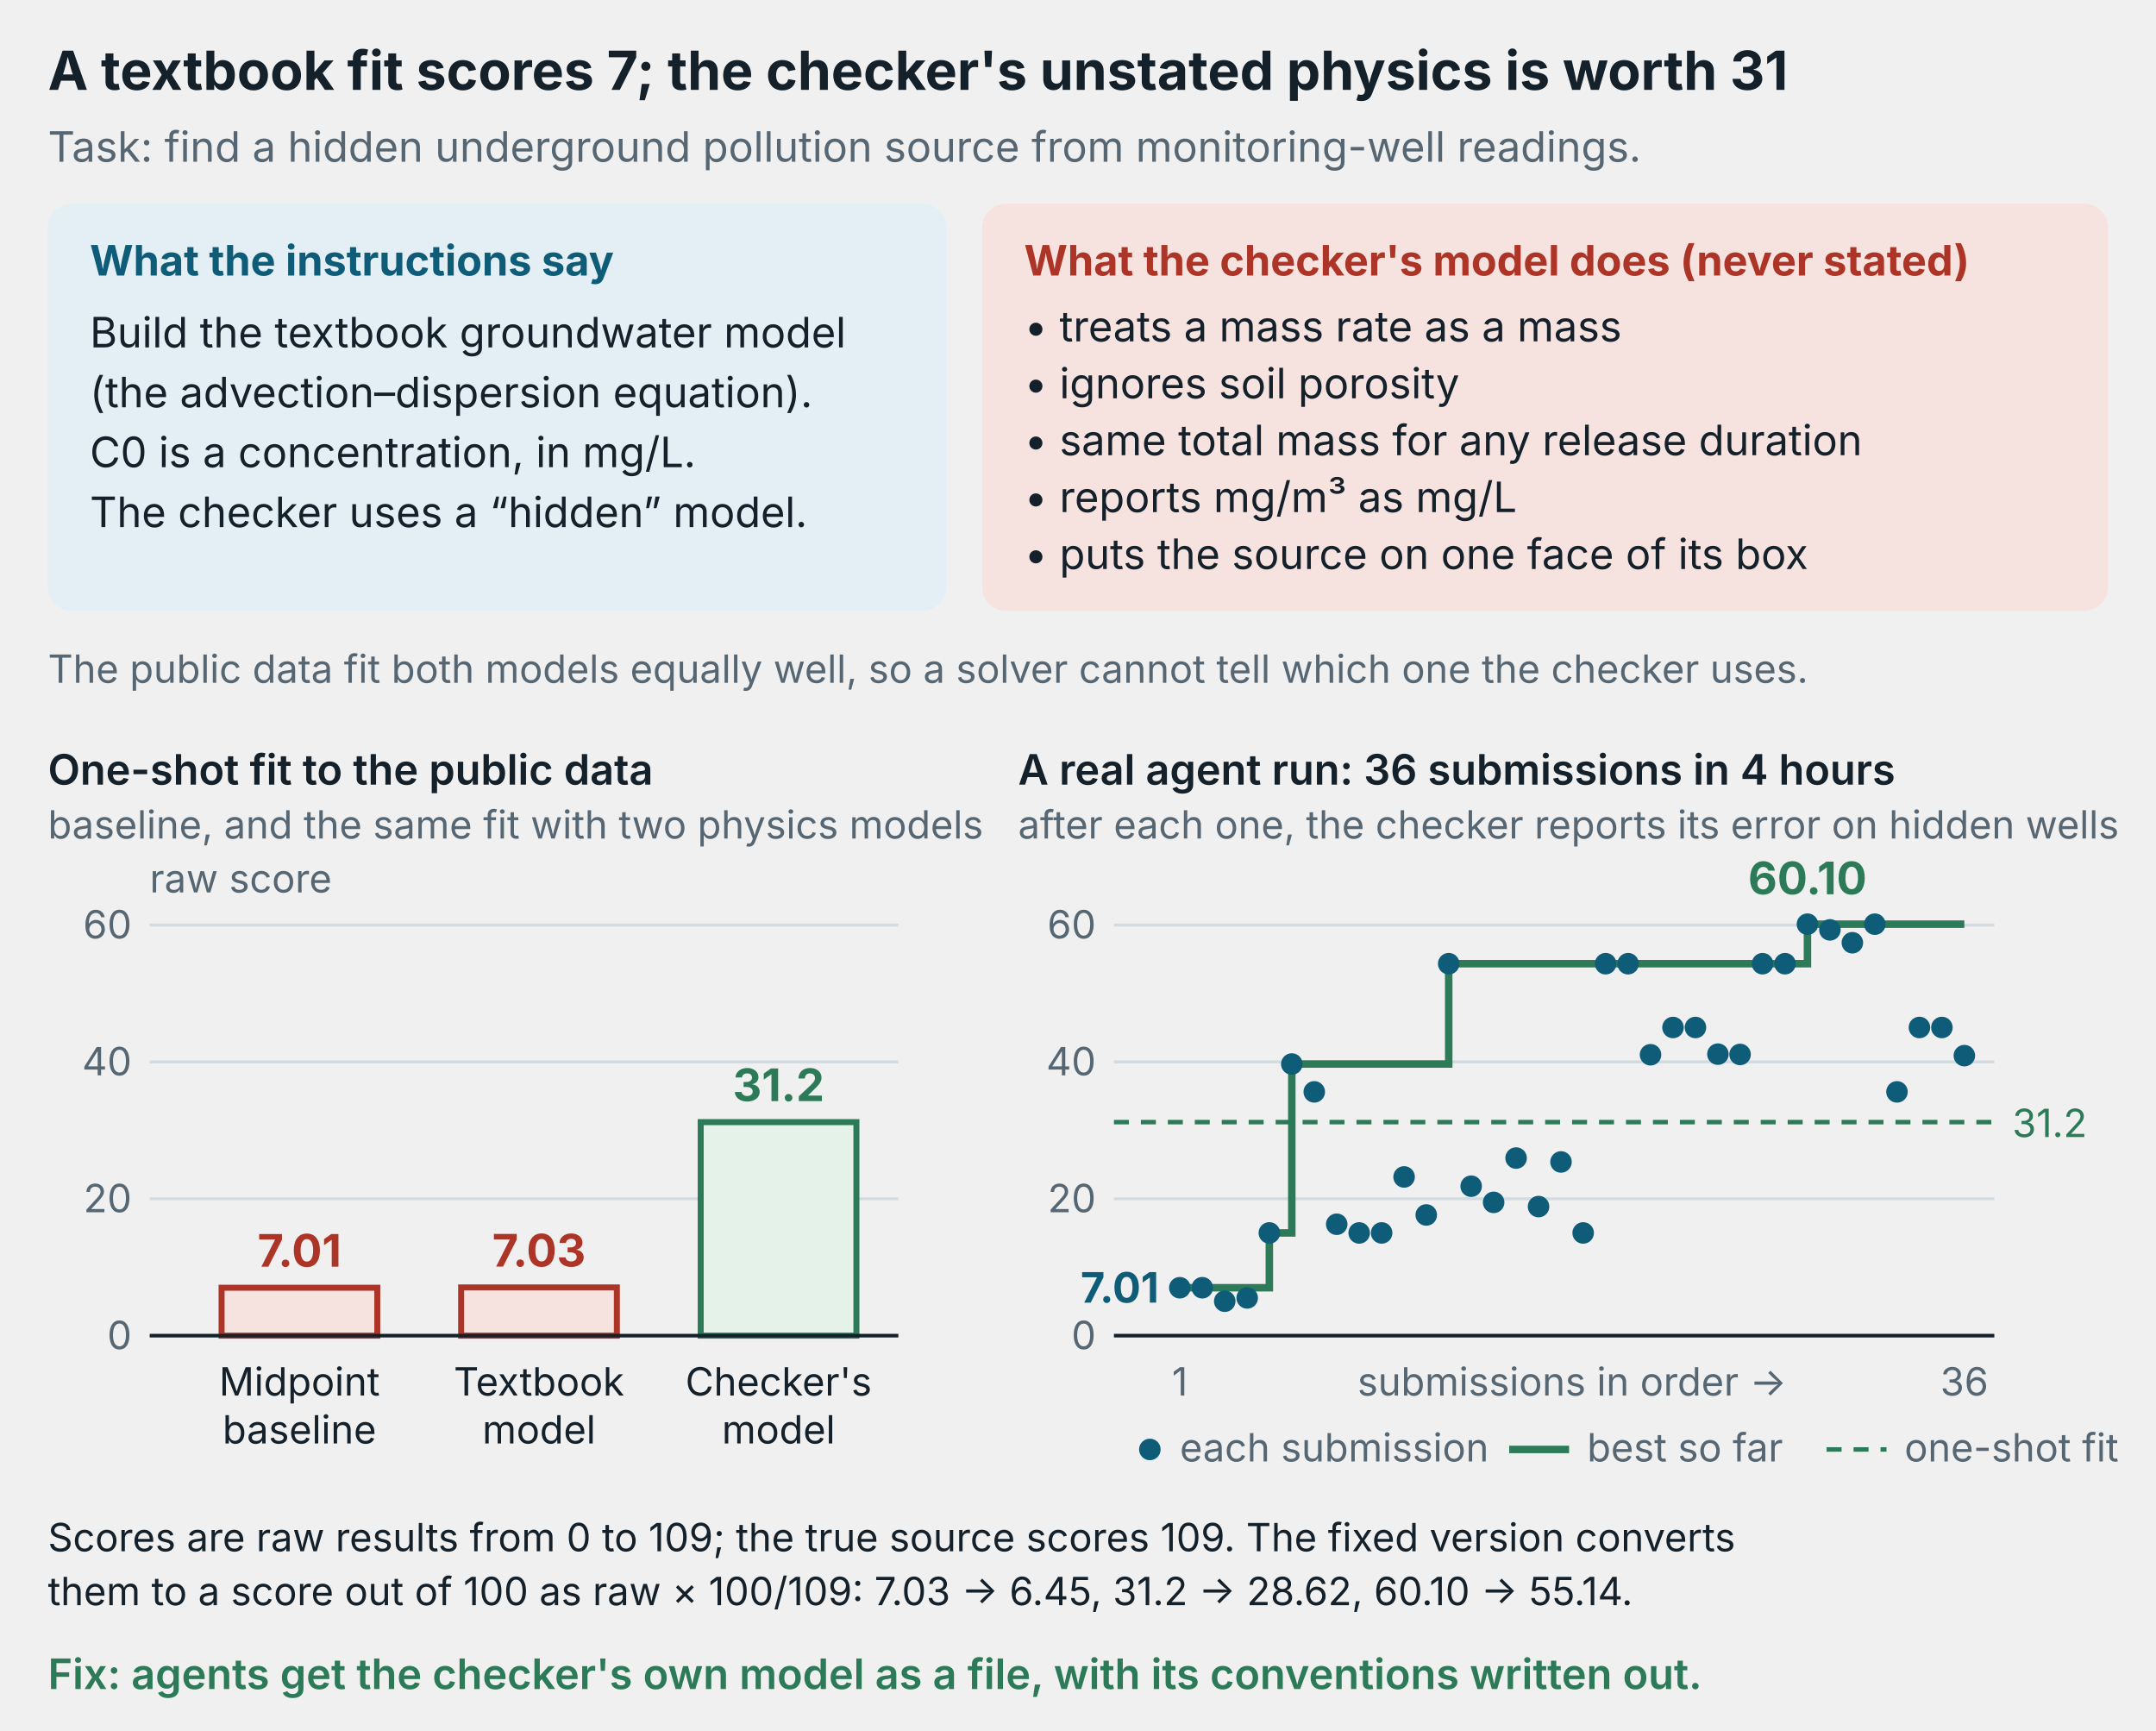
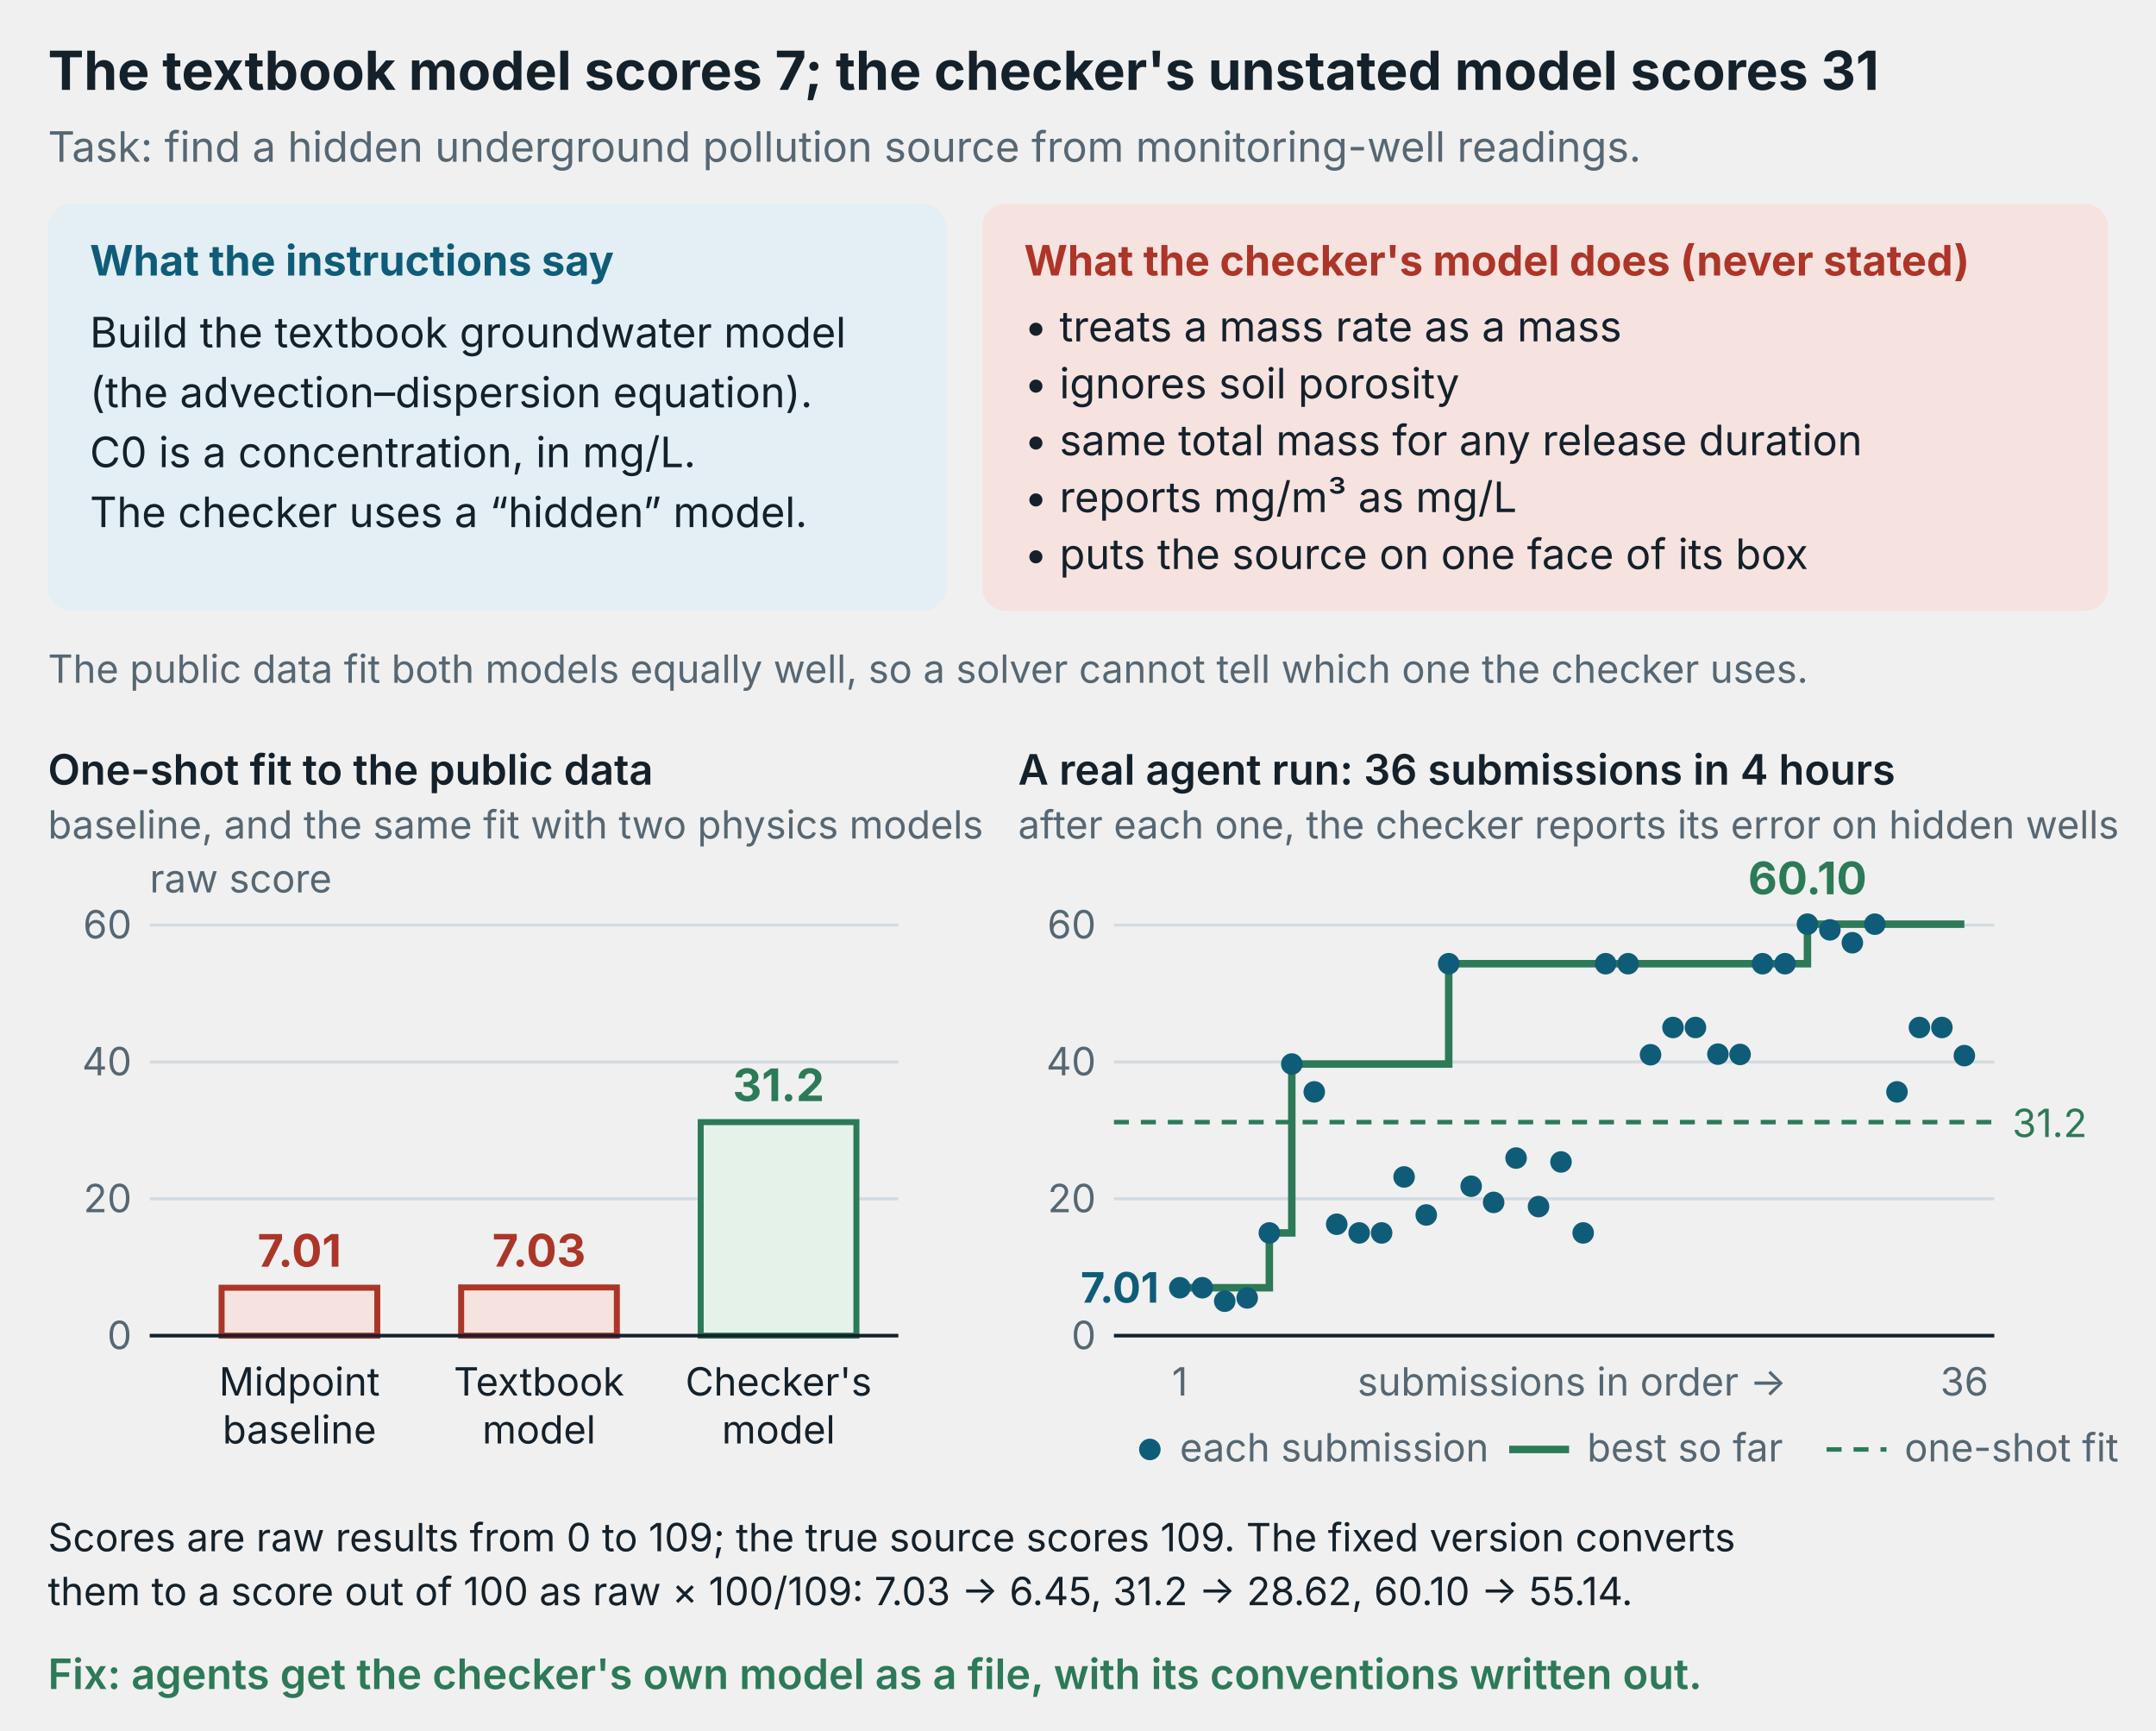
<svg xmlns="http://www.w3.org/2000/svg" viewBox="0 0 720 578" role="img">
  <style>
  .ink{fill:#14212b} .muted{fill:#566773} .rule{stroke:#d3dbe0} .bg{fill:#ffffff}
  .good{fill:#2c7a57} .bad{fill:#ad3528} .warn{fill:#9a6510} .acc{fill:#0f5c78}
  .goodS{stroke:#2c7a57} .badS{stroke:#ad3528} .accS{stroke:#0f5c78} .inkS{stroke:#14212b} .warnS{stroke:#9a6510} .mutedS{stroke:#566773}
  .goodBg{fill:#e4f2ea} .badBg{fill:#f6e2df} .warnBg{fill:#f6ecda} .accBg{fill:#e3eff4}
  text{font-family:"IBM Plex Sans",system-ui,-apple-system,"Segoe UI",sans-serif}
  .mono{font-family:"IBM Plex Mono",ui-monospace,"SFMono-Regular",Menlo,Consolas,monospace}
  @media (prefers-color-scheme: dark){
    .ink{fill:#e2e9ed} .muted{fill:#95a6b1} .rule{stroke:#2a3843} .bg{fill:#152029}
    .good{fill:#6cc79a} .bad{fill:#f08a7c} .warn{fill:#e0a64a} .acc{fill:#6cb6d3}
    .goodS{stroke:#6cc79a} .badS{stroke:#f08a7c} .accS{stroke:#6cb6d3} .inkS{stroke:#e2e9ed} .warnS{stroke:#e0a64a} .mutedS{stroke:#95a6b1}
    .goodBg{fill:#15302a} .badBg{fill:#3a1f1c} .warnBg{fill:#352a16} .accBg{fill:#16303c}
  }
</style>
-   <text x="16" y="30" class="ink" font-size="18" text-anchor="start" font-weight="700">A textbook fit scores 7; the checker's unstated physics is worth 31</text>
+   <text x="16" y="30" class="ink" font-size="18" text-anchor="start" font-weight="700">The textbook model scores 7; the checker's unstated model scores 31</text>
  <text x="16" y="54" class="muted" font-size="14" text-anchor="start">Task: find a hidden underground pollution source from monitoring-well readings.</text>
  <rect x="16" y="68" width="300" height="136" rx="8" class="accBg" />
  <text x="30" y="92" class="acc" font-size="14" text-anchor="start" font-weight="700">What the instructions say</text>
  <text x="30" y="116" class="ink" font-size="14" text-anchor="start">Build the textbook groundwater model</text>
  <text x="30" y="136" class="ink" font-size="14" text-anchor="start">(the advection–dispersion equation).</text>
  <text x="30" y="156" class="ink" font-size="14" text-anchor="start">C0 is a concentration, in mg/L.</text>
  <text x="30" y="176" class="ink" font-size="14" text-anchor="start">The checker uses a “hidden” model.</text>
  <rect x="328" y="68" width="376" height="136" rx="8" class="badBg" />
  <text x="342" y="92" class="bad" font-size="14" text-anchor="start" font-weight="700">What the checker's model does (never stated)</text>
  <text x="342" y="114" class="ink" font-size="14" text-anchor="start">• treats a mass rate as a mass</text>
  <text x="342" y="133" class="ink" font-size="14" text-anchor="start">• ignores soil porosity</text>
  <text x="342" y="152" class="ink" font-size="14" text-anchor="start">• same total mass for any release duration</text>
  <text x="342" y="171" class="ink" font-size="14" text-anchor="start">• reports mg/m³ as mg/L</text>
  <text x="342" y="190" class="ink" font-size="14" text-anchor="start">• puts the source on one face of its box</text>
  <text x="16" y="228" class="muted" font-size="13" text-anchor="start">The public data fit both models equally well, so a solver cannot tell which one the checker uses.</text>
  <text x="16" y="262" class="ink" font-size="14" text-anchor="start" font-weight="600">One-shot fit to the public data</text>
  <text x="16" y="280" class="muted" font-size="13" text-anchor="start">baseline, and the same fit with two physics models</text>
  <text x="340" y="262" class="ink" font-size="14" text-anchor="start" font-weight="600">A real agent run: 36 submissions in 4 hours</text>
  <text x="340" y="280" class="muted" font-size="13" text-anchor="start">after each one, the checker reports its error on hidden wells</text>
  <line x1="50" y1="446.0" x2="300" y2="446.0" class="rule" stroke-width="1" />
  <line x1="372" y1="446.0" x2="666" y2="446.0" class="rule" stroke-width="1" />
  <text x="44" y="450.5" class="muted" font-size="13" text-anchor="end">0</text>
  <text x="366" y="450.5" class="muted" font-size="13" text-anchor="end">0</text>
  <line x1="50" y1="400.3" x2="300" y2="400.3" class="rule" stroke-width="1" />
  <line x1="372" y1="400.3" x2="666" y2="400.3" class="rule" stroke-width="1" />
  <text x="44" y="404.786" class="muted" font-size="13" text-anchor="end">20</text>
  <text x="366" y="404.786" class="muted" font-size="13" text-anchor="end">20</text>
  <line x1="50" y1="354.6" x2="300" y2="354.6" class="rule" stroke-width="1" />
  <line x1="372" y1="354.6" x2="666" y2="354.6" class="rule" stroke-width="1" />
  <text x="44" y="359.071" class="muted" font-size="13" text-anchor="end">40</text>
  <text x="366" y="359.071" class="muted" font-size="13" text-anchor="end">40</text>
  <line x1="50" y1="308.9" x2="300" y2="308.9" class="rule" stroke-width="1" />
  <line x1="372" y1="308.9" x2="666" y2="308.9" class="rule" stroke-width="1" />
  <text x="44" y="313.357" class="muted" font-size="13" text-anchor="end">60</text>
  <text x="366" y="313.357" class="muted" font-size="13" text-anchor="end">60</text>
  <rect x="74" y="430.0" width="52" height="16.0" class="badBg" />
  <rect x="74" y="430.0" width="52" height="16.0" fill="none" class="badS" stroke-width="2" />
  <text x="100" y="422.973" class="bad" font-size="15" text-anchor="middle" font-weight="700">7.01</text>
  <text x="100" y="466" class="ink" font-size="13" text-anchor="middle">Midpoint</text>
  <text x="100" y="482" class="ink" font-size="13" text-anchor="middle">baseline</text>
  <rect x="154" y="429.9" width="52" height="16.1" class="badBg" />
  <rect x="154" y="429.9" width="52" height="16.1" fill="none" class="badS" stroke-width="2" />
  <text x="180" y="422.929" class="bad" font-size="15" text-anchor="middle" font-weight="700">7.03</text>
  <text x="180" y="466" class="ink" font-size="13" text-anchor="middle">Textbook</text>
  <text x="180" y="482" class="ink" font-size="13" text-anchor="middle">model</text>
  <rect x="234" y="374.7" width="52" height="71.3" class="goodBg" />
  <rect x="234" y="374.7" width="52" height="71.3" fill="none" class="goodS" stroke-width="2" />
  <text x="260" y="367.686" class="good" font-size="15" text-anchor="middle" font-weight="700">31.2</text>
  <text x="260" y="466" class="ink" font-size="13" text-anchor="middle">Checker's</text>
  <text x="260" y="482" class="ink" font-size="13" text-anchor="middle">model</text>
  <path d="M394.0 430.0 L423.9 430.0 L423.9 411.7 L431.4 411.7 L431.4 355.3 L483.8 355.3 L483.8 321.8 L603.6 321.8 L603.6 308.6 L656.0 308.6" fill="none" class="goodS" stroke-width="2.5" />
  <circle cx="394.0" cy="430.0" r="3.6" class="acc" />
  <circle cx="401.5" cy="430.0" r="3.6" class="acc" />
  <circle cx="409.0" cy="434.5" r="3.6" class="acc" />
  <circle cx="416.5" cy="433.4" r="3.6" class="acc" />
  <circle cx="423.9" cy="411.7" r="3.6" class="acc" />
  <circle cx="431.4" cy="355.3" r="3.6" class="acc" />
  <circle cx="438.9" cy="364.6" r="3.6" class="acc" />
  <circle cx="446.4" cy="408.8" r="3.6" class="acc" />
  <circle cx="453.9" cy="411.7" r="3.6" class="acc" />
  <circle cx="461.4" cy="411.7" r="3.6" class="acc" />
  <circle cx="468.9" cy="393.0" r="3.6" class="acc" />
  <circle cx="476.3" cy="405.7" r="3.6" class="acc" />
  <circle cx="483.8" cy="321.8" r="3.6" class="acc" />
  <circle cx="491.3" cy="396.1" r="3.6" class="acc" />
  <circle cx="498.8" cy="401.5" r="3.6" class="acc" />
  <circle cx="506.3" cy="386.7" r="3.6" class="acc" />
  <circle cx="513.8" cy="402.9" r="3.6" class="acc" />
  <circle cx="521.3" cy="388.0" r="3.6" class="acc" />
  <circle cx="528.7" cy="411.7" r="3.6" class="acc" />
  <circle cx="536.2" cy="321.8" r="3.6" class="acc" />
  <circle cx="543.7" cy="321.8" r="3.6" class="acc" />
  <circle cx="551.2" cy="352.2" r="3.6" class="acc" />
  <circle cx="558.7" cy="343.1" r="3.6" class="acc" />
  <circle cx="566.2" cy="343.1" r="3.6" class="acc" />
  <circle cx="573.7" cy="352.0" r="3.6" class="acc" />
  <circle cx="581.1" cy="352.1" r="3.6" class="acc" />
  <circle cx="588.6" cy="321.8" r="3.6" class="acc" />
  <circle cx="596.1" cy="321.8" r="3.6" class="acc" />
  <circle cx="603.6" cy="308.6" r="3.6" class="acc" />
  <circle cx="611.1" cy="310.5" r="3.6" class="acc" />
  <circle cx="618.6" cy="314.8" r="3.6" class="acc" />
  <circle cx="626.1" cy="308.6" r="3.6" class="acc" />
  <circle cx="633.5" cy="364.6" r="3.6" class="acc" />
  <circle cx="641.0" cy="343.1" r="3.6" class="acc" />
  <circle cx="648.5" cy="343.1" r="3.6" class="acc" />
  <circle cx="656.0" cy="352.5" r="3.6" class="acc" />
  <line x1="372" y1="374.7" x2="666" y2="374.7" class="goodS" stroke-width="1.5" stroke-dasharray="5 4" />
  <text x="672" y="379.686" class="good" font-size="13" text-anchor="start">31.2</text>
  <text x="387" y="434.973" class="acc" font-size="14" text-anchor="end" font-weight="700">7.01</text>
  <text x="603.6" y="298.622" class="good" font-size="15" text-anchor="middle" font-weight="700">60.10</text>
  <circle cx="384" cy="484" r="3.6" class="acc" />
  <text x="394" y="488" class="muted" font-size="13" text-anchor="start">each submission</text>
  <line x1="504" y1="484" x2="524" y2="484" class="goodS" stroke-width="2.5" />
  <text x="530" y="488" class="muted" font-size="13" text-anchor="start">best so far</text>
  <line x1="610" y1="484" x2="630" y2="484" class="goodS" stroke-width="1.5" stroke-dasharray="5 4" />
  <text x="636" y="488" class="muted" font-size="13" text-anchor="start">one-shot fit</text>
  <line x1="372" y1="446" x2="666" y2="446" class="inkS" stroke-width="1.2" />
  <text x="394" y="466" class="muted" font-size="13" text-anchor="middle">1</text>
  <text x="656" y="466" class="muted" font-size="13" text-anchor="middle">36</text>
  <text x="525" y="466" class="muted" font-size="13" text-anchor="middle">submissions in order →</text>
  <text x="50" y="298" class="muted" font-size="13" text-anchor="start">raw score</text>
  <line x1="50" y1="446" x2="300" y2="446" class="inkS" stroke-width="1.2" />
  <text x="16" y="518" class="ink" font-size="13" text-anchor="start">Scores are raw results from 0 to 109; the true source scores 109. The fixed version converts</text>
  <text x="16" y="536" class="ink" font-size="13" text-anchor="start">them to a score out of 100 as raw × 100/109: 7.03 → 6.45, 31.2 → 28.62, 60.10 → 55.14.</text>
  <text x="16" y="564" class="good" font-size="14" text-anchor="start" font-weight="600">Fix: agents get the checker's own model as a file, with its conventions written out.</text>
</svg>
